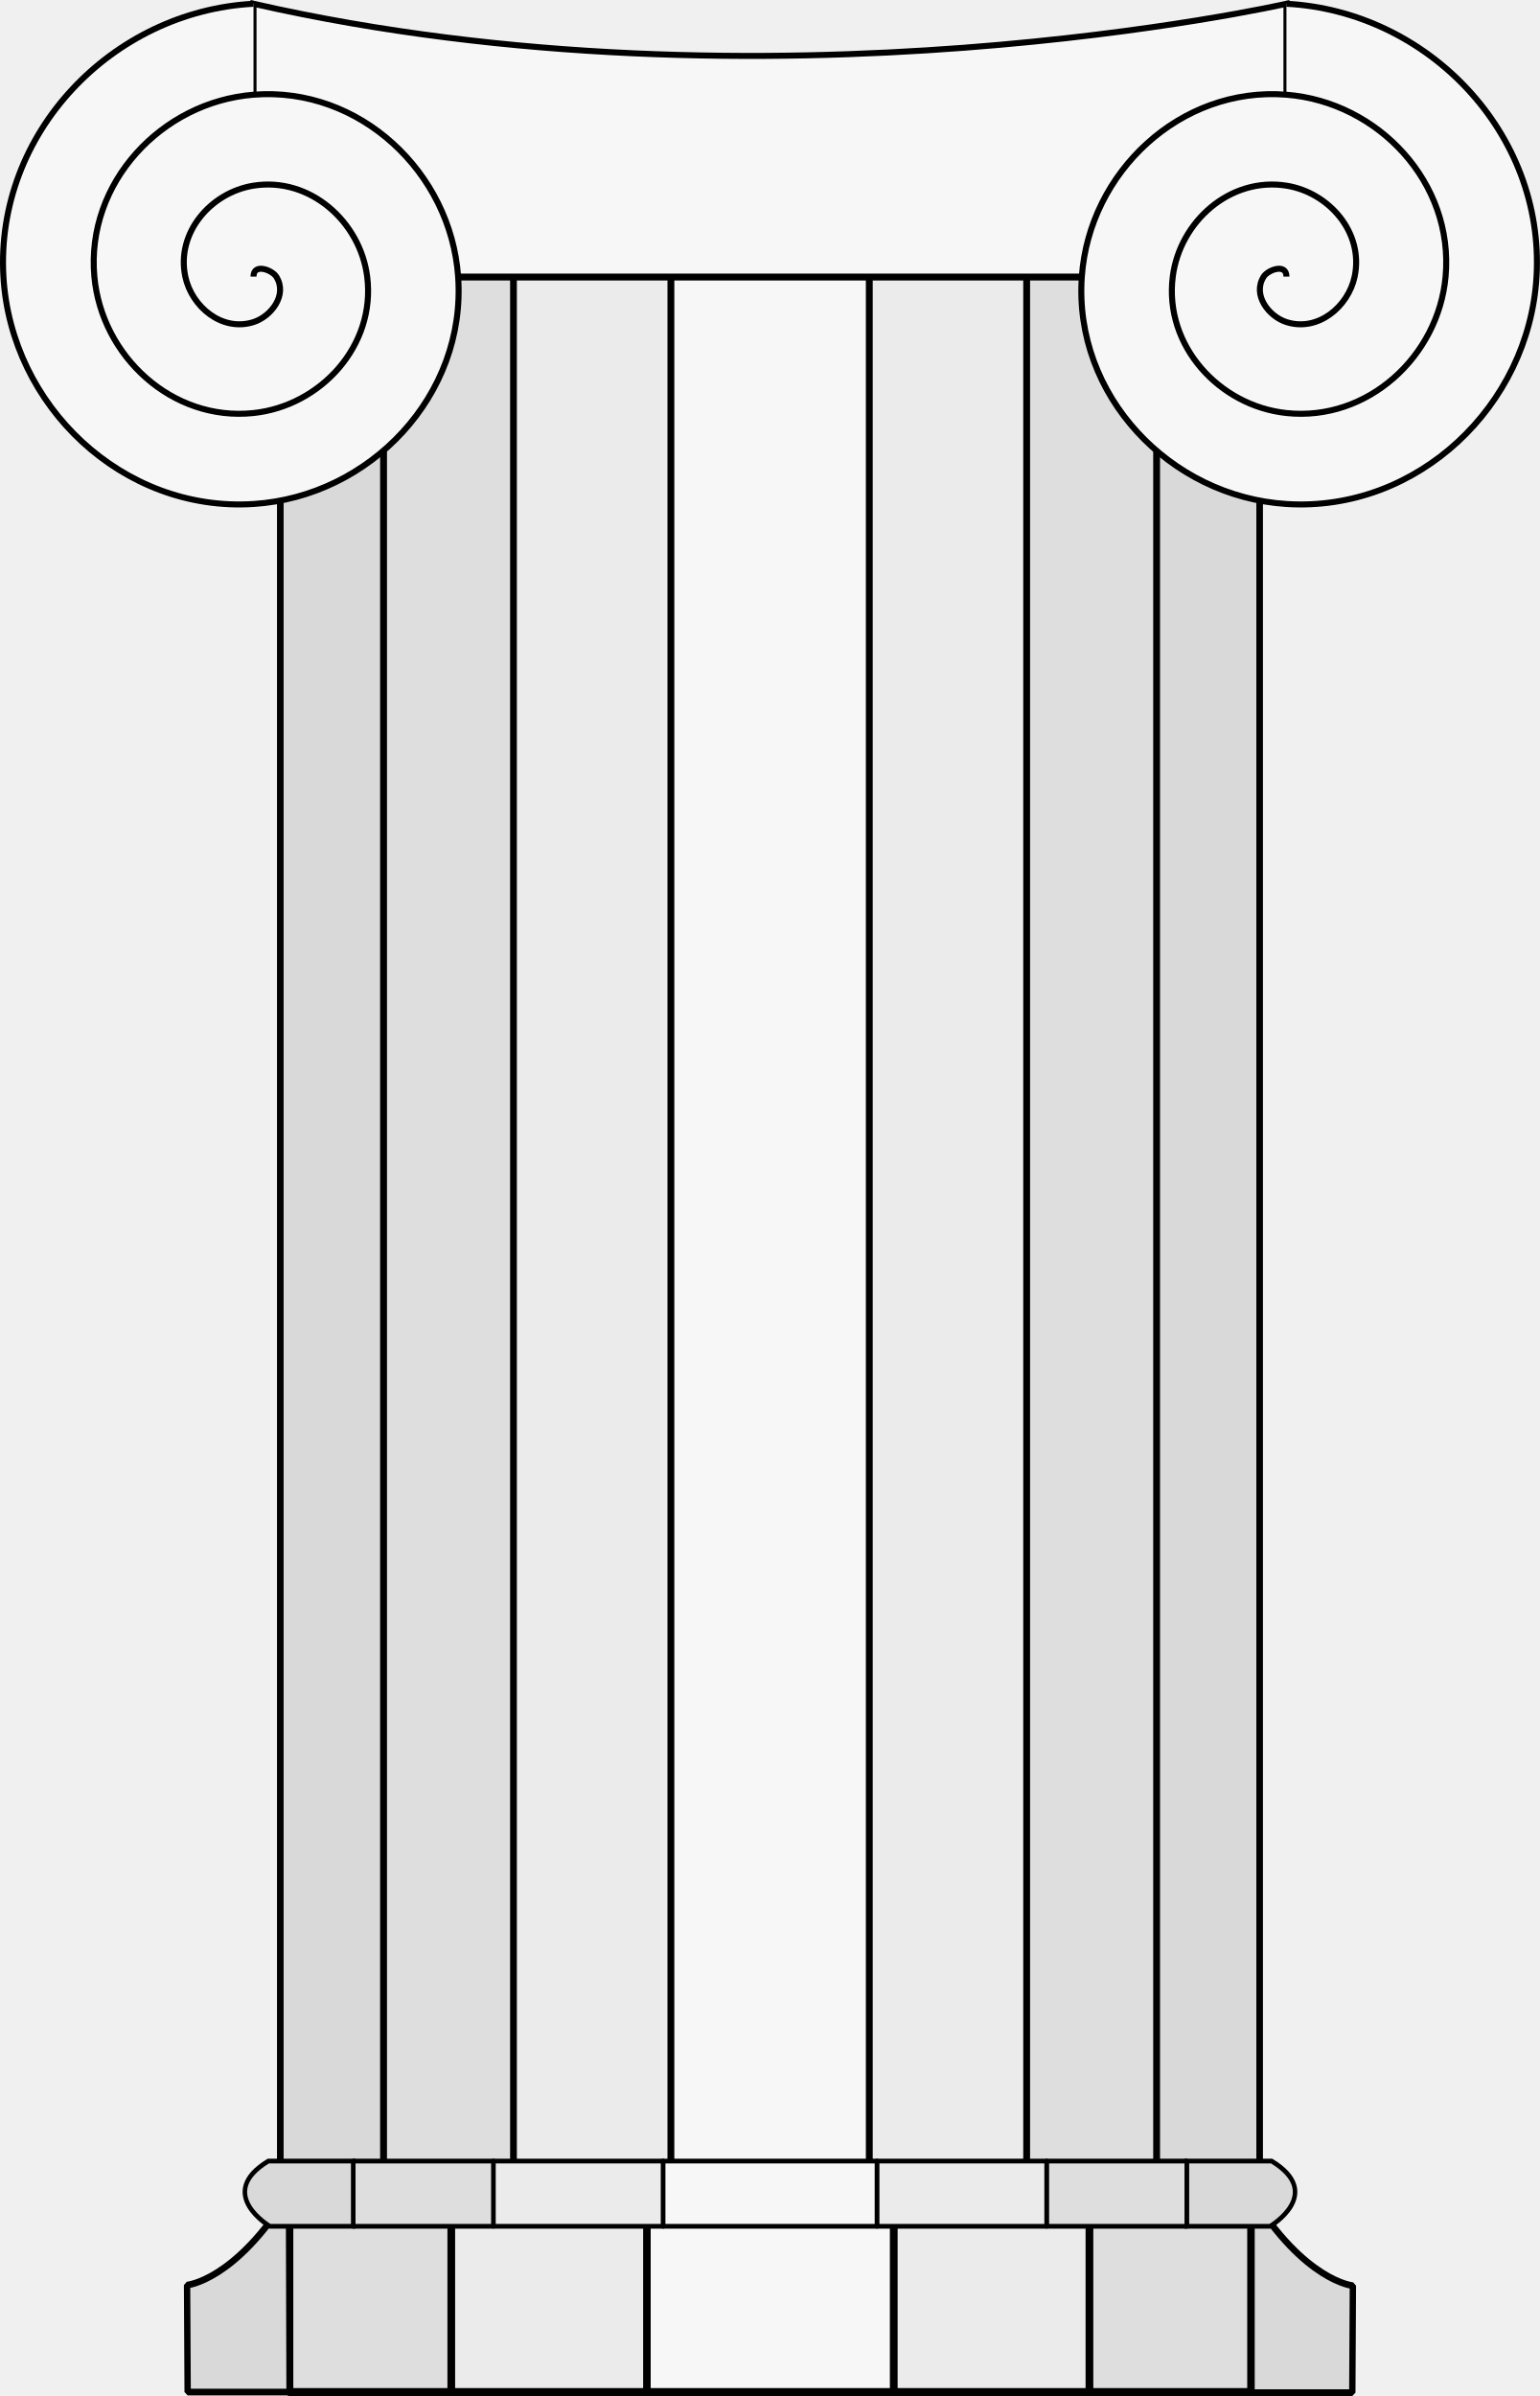
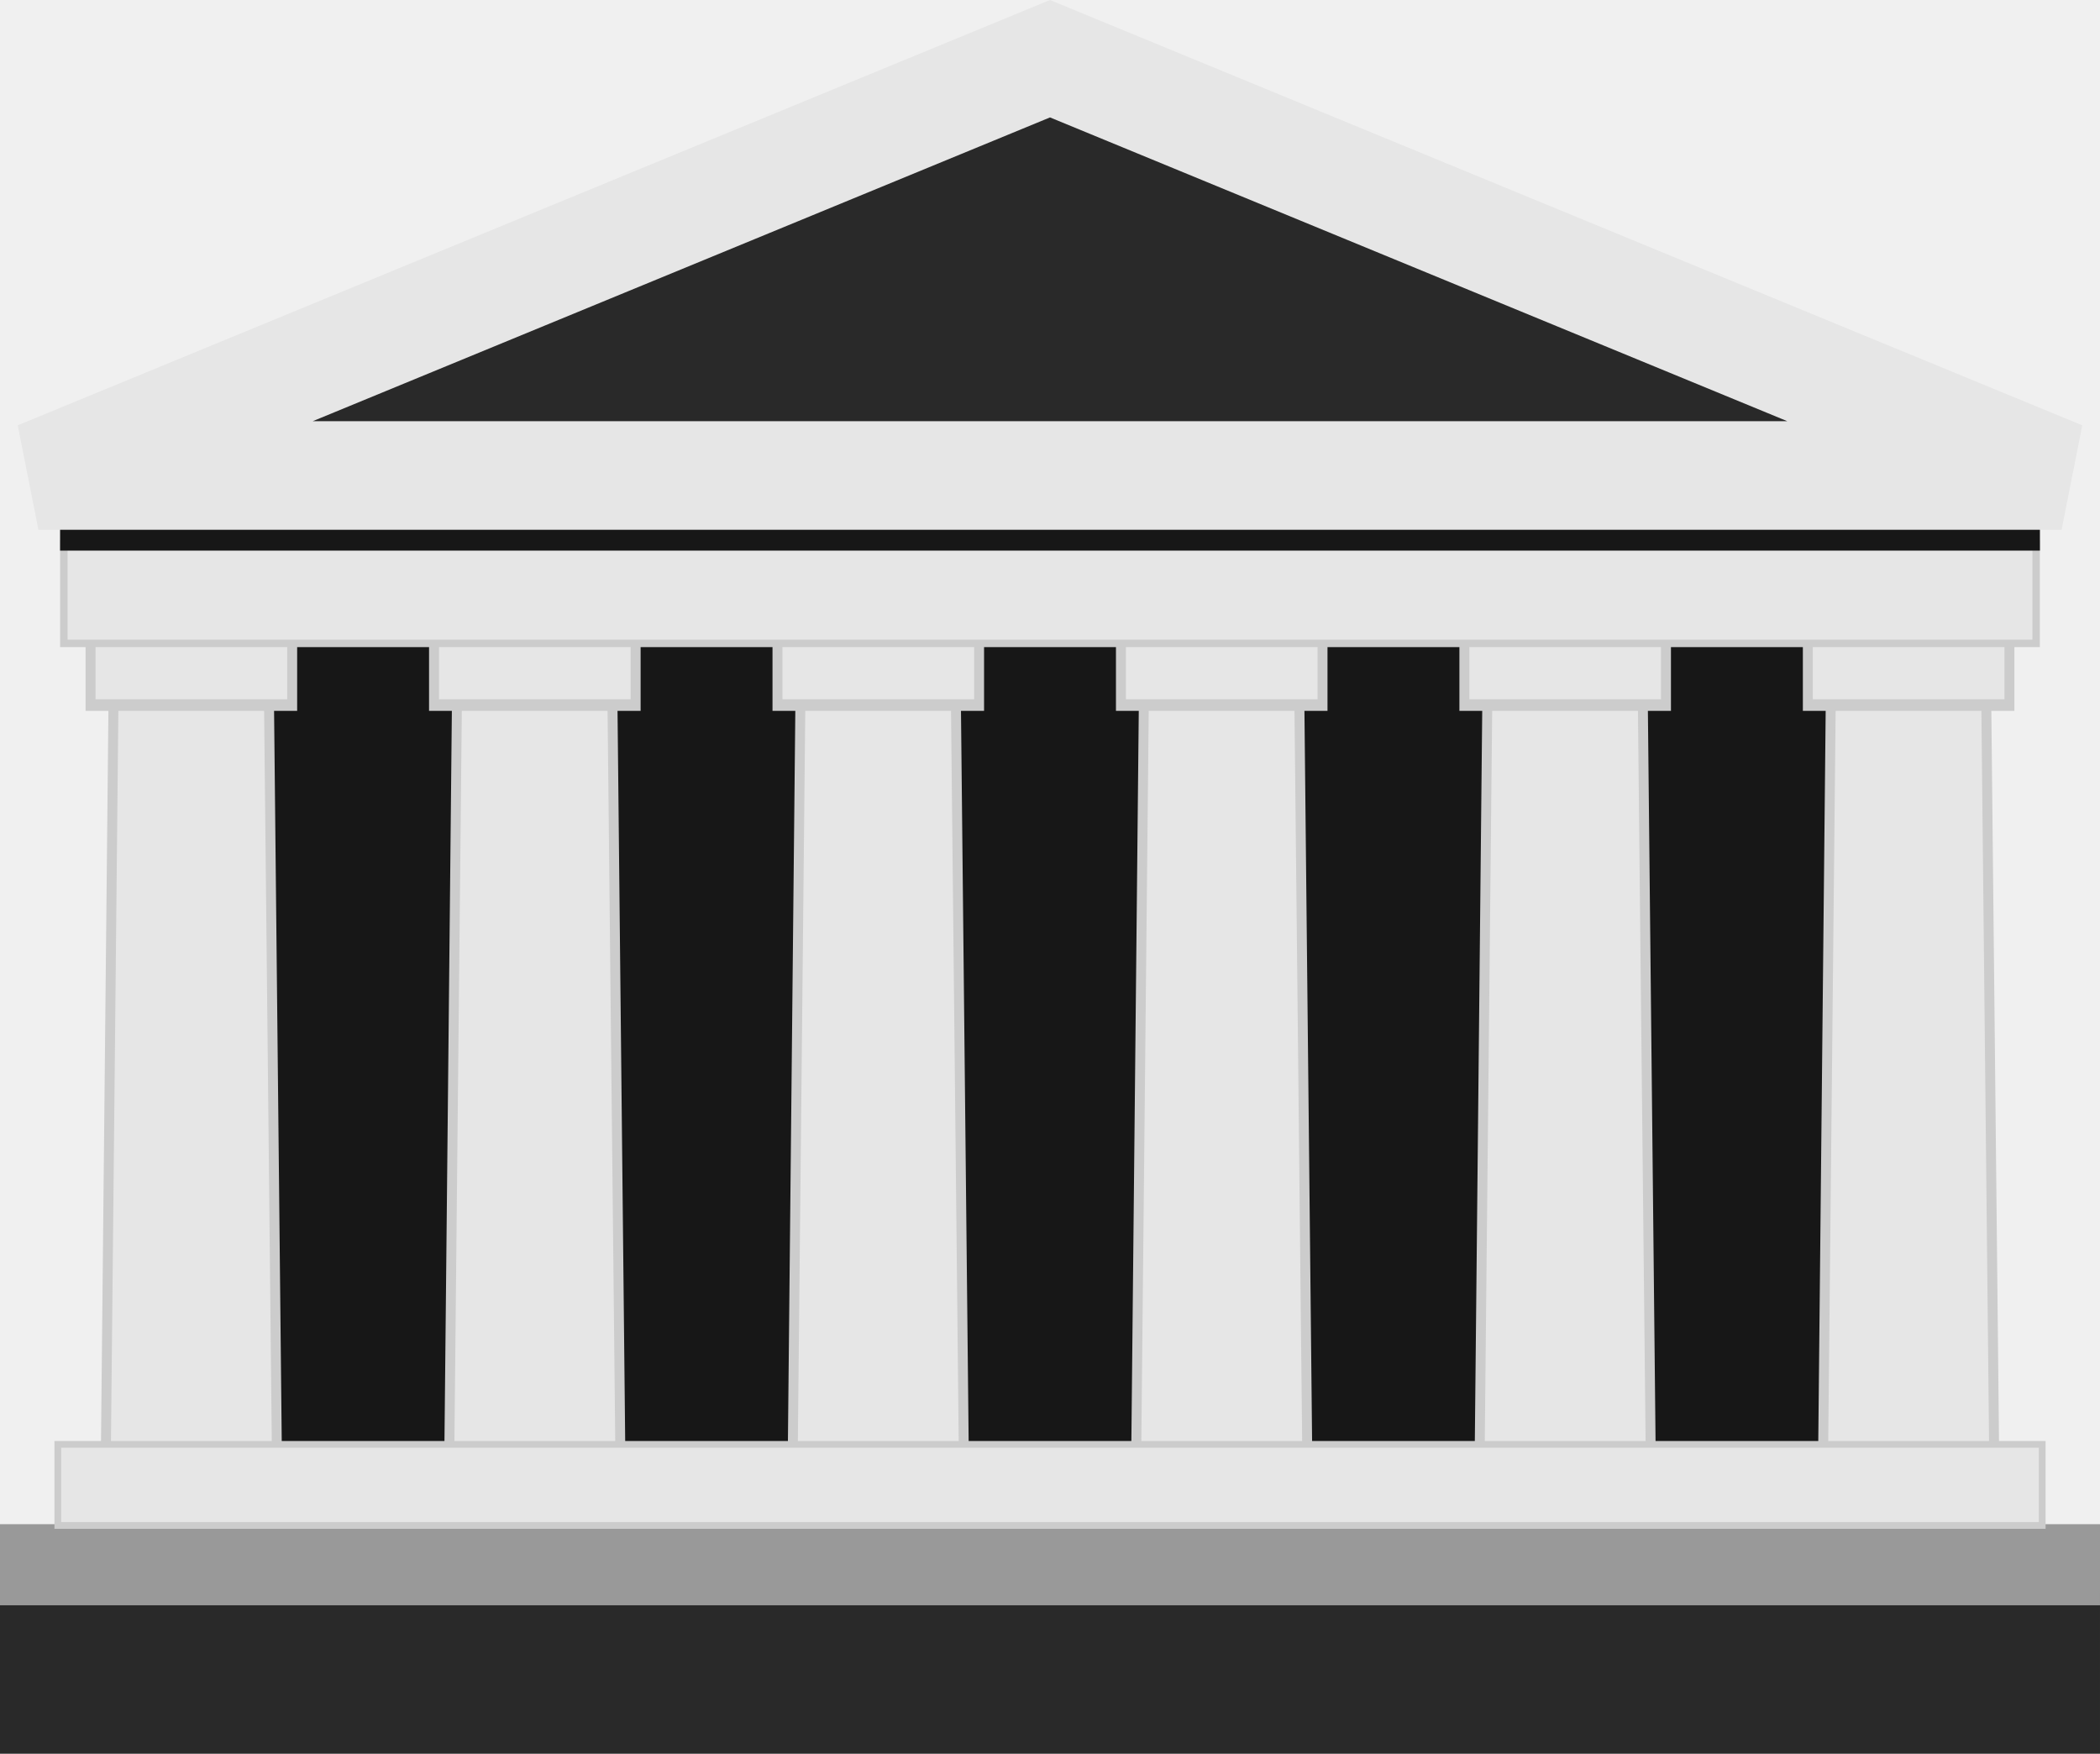
- <svg xmlns="http://www.w3.org/2000/svg" xmlns:xlink="http://www.w3.org/1999/xlink" width="164.557" height="256.009" viewBox="0 0 164.557 256.009" version="1.1" id="svg21745">
+ <svg xmlns="http://www.w3.org/2000/svg" xmlns:xlink="http://www.w3.org/1999/xlink" width="97.889" height="81.744" viewBox="0 0 97.889 81.744" version="1.1" id="svg21745">
  <defs id="defs21742">
-     <linearGradient id="linearGradient48627">
-       <stop style="stop-color:#ffffff;stop-opacity:1;" offset="0" id="stop48625" />
+     <linearGradient id="linearGradient4575">
+       <stop style="stop-color:#e6e6e6;stop-opacity:1;" offset="0" id="stop4573" />
    </linearGradient>
-     <linearGradient id="linearGradient48533">
-       <stop style="stop-color:#ffffff;stop-opacity:1;" offset="0" id="stop48531" />
+     <linearGradient id="linearGradient4569">
+       <stop style="stop-color:#e6e6e6;stop-opacity:1;" offset="0" id="stop4567" />
    </linearGradient>
-     <linearGradient id="linearGradient48527">
-       <stop style="stop-color:#ffffff;stop-opacity:1;" offset="0" id="stop48525" />
+     <linearGradient id="linearGradient4429">
+       <stop style="stop-color:#000000;stop-opacity:1;" offset="0" id="stop4427" />
    </linearGradient>
-     <linearGradient id="linearGradient48521">
-       <stop style="stop-color:#ffffff;stop-opacity:1;" offset="0" id="stop48519" />
+     <linearGradient id="light">
+       <stop style="stop-color:#e6e6e6;stop-opacity:1;" offset="0" id="stop4289" />
    </linearGradient>
-     <linearGradient id="linearGradient48385">
-       <stop style="stop-color:#ffffff;stop-opacity:1;" offset="0" id="stop48383" />
+     <linearGradient id="linearGradient3898">
+       <stop style="stop-color:#000000;stop-opacity:1;" offset="0" id="stop3896" />
    </linearGradient>
-     <linearGradient id="linearGradient48369">
-       <stop style="stop-color:#ffffff;stop-opacity:1;" offset="0" id="stop48367" />
+     <linearGradient id="linearGradient3892">
+       <stop style="stop-color:#000000;stop-opacity:1;" offset="0" id="stop3890" />
    </linearGradient>
-     <linearGradient id="linearGradient48353">
-       <stop style="stop-color:#ffffff;stop-opacity:1;" offset="0" id="stop48351" />
+     <linearGradient id="linearGradient3886">
+       <stop style="stop-color:#d6d6d6;stop-opacity:1;" offset="0" id="stop3884" />
    </linearGradient>
-     <linearGradient id="linearGradient48337">
-       <stop style="stop-color:#ffffff;stop-opacity:1;" offset="0" id="stop48335" />
+     <linearGradient id="soft_shadow">
+       <stop style="stop-color:#cccccc;stop-opacity:1;" offset="0" id="stop3878" />
    </linearGradient>
-     <linearGradient id="linearGradient46757">
-       <stop style="stop-color:#f1f1f1;stop-opacity:1;" offset="0" id="stop46848" />
-       <stop style="stop-color:#e6e6e6;stop-opacity:1;" offset="1" id="stop46850" />
+     <linearGradient id="linearGradient3874">
+       <stop style="stop-color:#000000;stop-opacity:1;" offset="0" id="stop3872" />
    </linearGradient>
-     <linearGradient id="linearGradient46757-1">
-       <stop style="stop-color:#f1f1f1;stop-opacity:1;" offset="0" id="stop46753" />
-       <stop style="stop-color:#e6e6e6;stop-opacity:1;" offset="1" id="stop46755" />
+     <linearGradient id="dark_darker">
+       <stop style="stop-color:#171717;stop-opacity:1;" offset="0" id="stop3866" />
    </linearGradient>
-     <linearGradient id="linearGradient42862">
-       <stop style="stop-color:#ffffff;stop-opacity:1;" offset="0" id="stop42860" />
+     <linearGradient id="linearGradient3862">
+       <stop style="stop-color:#d6d6d6;stop-opacity:1;" offset="0" id="stop3860" />
    </linearGradient>
-     <linearGradient id="linearGradient42856">
-       <stop style="stop-color:#ffffff;stop-opacity:1;" offset="0" id="stop42854" />
+     <linearGradient id="linearGradient3024">
+       <stop style="stop-color:#000000;stop-opacity:1;" offset="0" id="stop3022" />
+     </linearGradient>
+     <linearGradient id="dark_light">
+       <stop style="stop-color:#292929;stop-opacity:1;" offset="0" id="stop3016" />
    </linearGradient>
    <linearGradient id="3">
      <stop style="stop-color:#f7f7f7;stop-opacity:1;" offset="0" id="stop42778" />
    </linearGradient>
    <linearGradient id="2">
      <stop style="stop-color:#ebebeb;stop-opacity:1;" offset="0" id="stop42762" />
    </linearGradient>
    <linearGradient id="1">
      <stop style="stop-color:#dedede;stop-opacity:1;" offset="0" id="stop42746" />
    </linearGradient>
    <linearGradient id="0">
      <stop style="stop-color:#d9d9d9;stop-opacity:1;" offset="0" id="stop42683" />
    </linearGradient>
-     <linearGradient xlink:href="#0" id="linearGradient48339" x1="163.575" y1="408.605" x2="183.351" y2="408.605" gradientUnits="userSpaceOnUse" />
-     <linearGradient xlink:href="#0" id="linearGradient48341" x1="328.649" y1="408.605" x2="348.425" y2="408.605" gradientUnits="userSpaceOnUse" />
-     <linearGradient xlink:href="#0" id="linearGradient48343" x1="169.598" y1="247.721" x2="188.833" y2="247.721" gradientUnits="userSpaceOnUse" />
-     <linearGradient xlink:href="#0" id="linearGradient48345" x1="323.167" y1="247.721" x2="342.402" y2="247.721" gradientUnits="userSpaceOnUse" />
-     <linearGradient xlink:href="#0" id="linearGradient48347" x1="153.231" y1="425.231" x2="172.306" y2="425.231" gradientUnits="userSpaceOnUse" />
-     <linearGradient xlink:href="#0" id="linearGradient48349" x1="339.593" y1="425.332" x2="358.668" y2="425.332" gradientUnits="userSpaceOnUse" />
-     <linearGradient xlink:href="#1" id="linearGradient48355" x1="182.561" y1="408.605" x2="207.911" y2="408.605" gradientUnits="userSpaceOnUse" />
-     <linearGradient xlink:href="#1" id="linearGradient48357" x1="304.09" y1="408.605" x2="329.439" y2="408.605" gradientUnits="userSpaceOnUse" />
-     <linearGradient xlink:href="#1" id="linearGradient48359" x1="187.673" y1="247.721" x2="211.612" y2="247.721" gradientUnits="userSpaceOnUse" />
-     <linearGradient xlink:href="#1" id="linearGradient48361" x1="300.388" y1="247.721" x2="324.327" y2="247.721" gradientUnits="userSpaceOnUse" />
-     <linearGradient xlink:href="#1" id="linearGradient48363" x1="171.091" y1="425.154" x2="200.735" y2="425.154" gradientUnits="userSpaceOnUse" />
-     <linearGradient xlink:href="#1" id="linearGradient48365" x1="311.265" y1="425.154" x2="340.909" y2="425.154" gradientUnits="userSpaceOnUse" />
-     <linearGradient xlink:href="#2" id="linearGradient48371" x1="207.121" y1="408.605" x2="237.649" y2="408.605" gradientUnits="userSpaceOnUse" />
-     <linearGradient xlink:href="#2" id="linearGradient48373" x1="274.351" y1="408.605" x2="304.879" y2="408.605" gradientUnits="userSpaceOnUse" />
-     <linearGradient xlink:href="#2" id="linearGradient48375" x1="210.452" y1="247.721" x2="239.194" y2="247.721" gradientUnits="userSpaceOnUse" />
-     <linearGradient xlink:href="#2" id="linearGradient48377" x1="272.806" y1="247.721" x2="301.548" y2="247.721" gradientUnits="userSpaceOnUse" />
-     <linearGradient xlink:href="#2" id="linearGradient48379" x1="199.419" y1="425.154" x2="235.036" y2="425.154" gradientUnits="userSpaceOnUse" />
-     <linearGradient xlink:href="#2" id="linearGradient48381" x1="276.964" y1="425.154" x2="312.581" y2="425.154" gradientUnits="userSpaceOnUse" />
-     <linearGradient xlink:href="#3" id="linearGradient48387" x1="236.859" y1="408.605" x2="275.141" y2="408.605" gradientUnits="userSpaceOnUse" />
-     <linearGradient xlink:href="#3" id="linearGradient48389" x1="238.033" y1="247.721" x2="273.967" y2="247.721" gradientUnits="userSpaceOnUse" />
-     <linearGradient xlink:href="#3" id="linearGradient48391" x1="233.72" y1="425.154" x2="278.28" y2="425.154" gradientUnits="userSpaceOnUse" />
-     <linearGradient xlink:href="#3" id="linearGradient48629" x1="127.933" y1="85.982" x2="384.067" y2="85.982" gradientUnits="userSpaceOnUse" />
-     <linearGradient xlink:href="#3" id="linearGradient1014" gradientUnits="userSpaceOnUse" x1="127.933" y1="85.982" x2="384.067" y2="85.982" />
-     <linearGradient xlink:href="#3" id="linearGradient1016" gradientUnits="userSpaceOnUse" x1="127.933" y1="85.982" x2="384.067" y2="85.982" />
-     <linearGradient xlink:href="#3" id="linearGradient1018" gradientUnits="userSpaceOnUse" x1="127.933" y1="85.982" x2="384.067" y2="85.982" />
+     <linearGradient xlink:href="#dark_light" id="linearGradient3020" x1="81.075" y1="67.14" x2="174.925" y2="67.14" gradientUnits="userSpaceOnUse" gradientTransform="matrix(1.026194,0,0,0.9981984,-3.352799,0.6827657)" />
+     <linearGradient xlink:href="#dark_darker" id="linearGradient3026" x1="82.05" y1="79.791" x2="173.95" y2="79.791" gradientUnits="userSpaceOnUse" gradientTransform="matrix(1.004217,0,0,1,-0.5398086,0.579593)" />
+     <linearGradient xlink:href="#dark_darker" id="linearGradient3870" x1="87.373" y1="104.764" x2="167.321" y2="104.764" gradientUnits="userSpaceOnUse" />
+     <linearGradient xlink:href="#soft_shadow" id="linearGradient3876" x1="82.05" y1="82.528" x2="173.95" y2="82.528" gradientUnits="userSpaceOnUse" gradientTransform="matrix(1.000377,0,0,0.8264012,-0.04825476,14.83085)" />
+     <linearGradient xlink:href="#soft_shadow" id="linearGradient3882" x1="123.13" y1="100.724" x2="212.946" y2="100.724" gradientUnits="userSpaceOnUse" />
+     <linearGradient xlink:href="#light" id="linearGradient3888" x1="81.075" y1="67.14" x2="174.925" y2="67.14" gradientUnits="userSpaceOnUse" gradientTransform="matrix(1.026194,0,0,0.9981984,-3.352799,0.6827657)" />
+     <linearGradient xlink:href="#soft_shadow" id="linearGradient3894" x1="81.75" y1="124.573" x2="174.25" y2="124.573" gradientUnits="userSpaceOnUse" />
+     <linearGradient xlink:href="#light" id="linearGradient4431" x1="122.8" y1="100.684" x2="213.276" y2="100.684" gradientUnits="userSpaceOnUse" />
+     <linearGradient xlink:href="#light" id="linearGradient4571" x1="81.592" y1="124.573" x2="174.408" y2="124.573" gradientUnits="userSpaceOnUse" />
+     <linearGradient xlink:href="#light" id="linearGradient4577" x1="81.859" y1="83.032" x2="174.141" y2="83.032" gradientUnits="userSpaceOnUse" />
+     <linearGradient xlink:href="#dark_light" id="linearGradient3900" x1="80.756" y1="132.936" x2="175.244" y2="132.936" gradientUnits="userSpaceOnUse" gradientTransform="matrix(1.035997,0,0,1,-4.607639,0.4068952)" />
+     <linearGradient xlink:href="#light" id="linearGradient378" gradientUnits="userSpaceOnUse" x1="122.8" y1="100.684" x2="213.276" y2="100.684" />
+     <linearGradient xlink:href="#soft_shadow" id="linearGradient380" gradientUnits="userSpaceOnUse" x1="123.13" y1="100.724" x2="212.946" y2="100.724" />
+     <linearGradient xlink:href="#light" id="linearGradient382" gradientUnits="userSpaceOnUse" x1="122.8" y1="100.684" x2="213.276" y2="100.684" />
+     <linearGradient xlink:href="#soft_shadow" id="linearGradient384" gradientUnits="userSpaceOnUse" x1="123.13" y1="100.724" x2="212.946" y2="100.724" />
  </defs>
-   <g id="layer1" style="display:inline" transform="translate(-45.7214)">
-     <g id="g7307" transform="matrix(0.6096999,0,0,0.6425167,-28.05233,-28.14425)" style="display:inline;mix-blend-mode:normal;fill:#ffffff;fill-opacity:1;fill-rule:nonzero">
-       <path style="fill:url(#linearGradient48349);fill-opacity:1;fill-rule:nonzero;stroke:#000000;stroke-width:1.113px;stroke-linecap:round;stroke-linejoin:bevel;stroke-opacity:1" d="m 340.251,408.715 -0.101,32.979 h 17.861 l 0.101,-17.791 c 0,0 -8.461,-0.7 -17.861,-15.188 z" id="path7293" />
-       <rect style="fill:url(#linearGradient48365);fill-opacity:1;fill-rule:nonzero;stroke:#000000;stroke-width:1.315;stroke-linecap:butt;stroke-linejoin:round;stroke-miterlimit:4;stroke-dasharray:none" id="rect7295" width="28.328" height="32.878" x="311.923" y="408.715" />
-       <rect style="display:inline;fill:url(#linearGradient48381);fill-opacity:1;fill-rule:nonzero;stroke:#000000;stroke-width:1.315;stroke-linecap:butt;stroke-linejoin:round;stroke-miterlimit:4;stroke-dasharray:none" id="rect7297" width="34.301" height="32.878" x="277.622" y="408.715" />
-       <rect style="display:inline;fill:url(#linearGradient48391);fill-opacity:1;fill-rule:nonzero;stroke:#000000;stroke-width:1.315;stroke-linecap:butt;stroke-linejoin:round;stroke-miterlimit:4;stroke-dasharray:none" id="rect7299" width="43.244" height="32.878" x="234.378" y="408.715" />
-       <rect style="display:inline;fill:url(#linearGradient48379);fill-opacity:1;fill-rule:nonzero;stroke:#000000;stroke-width:1.315;stroke-linecap:butt;stroke-linejoin:round;stroke-miterlimit:4;stroke-dasharray:none" id="rect7301" width="34.301" height="32.878" x="200.077" y="408.715" />
-       <rect style="display:inline;fill:url(#linearGradient48363);fill-opacity:1;fill-rule:nonzero;stroke:#000000;stroke-width:1.315;stroke-linecap:butt;stroke-linejoin:round;stroke-miterlimit:4;stroke-dasharray:none" id="rect7303" width="28.328" height="32.878" x="171.749" y="408.715" />
-       <path style="fill:url(#linearGradient48347);fill-opacity:1;fill-rule:nonzero;stroke:#000000;stroke-width:1.113px;stroke-linecap:round;stroke-linejoin:bevel;stroke-opacity:1" d="m 171.648,408.614 0.101,32.979 h -17.861 l -0.101,-17.791 c 0,0 8.461,-0.7 17.861,-15.188 z" id="path7305" />
+   <g id="layer4" style="display:inline" transform="translate(-79.05525,-55.35925)">
+     <rect style="mix-blend-mode:normal;fill:url(#linearGradient3870);fill-opacity:1;stroke:none;stroke-width:5;stroke-dasharray:none;stroke-opacity:1" id="rect3806" width="79.948" height="43.146" x="87.373" y="83.191" />
+   </g>
+   <g id="layer2" transform="translate(-79.05525,-55.35925)">
+     <g id="g1386" transform="matrix(0.9996687,0,0,1.163213,-39.98205,-13.35831)" style="display:inline;fill:url(#linearGradient4431);fill-opacity:1;stroke:url(#linearGradient3882);stroke-width:0.464;stroke-dasharray:none" class="UnoptimicedTransforms">
+       <path id="rect729" style="fill:url(#linearGradient378);fill-opacity:1;stroke:url(#linearGradient380);stroke-width:0.464;stroke-dasharray:none" d="m 124.374,86.691 h 7.24 l 0.379,31.045 h -7.985 z m 16.015,0 h 7.24 l 0.379,31.045 h -7.985 z m 16.015,0 h 7.24 l 0.379,31.045 h -7.985 z m 16.015,0 h 7.24 l 0.379,31.045 h -7.985 z m 16.015,0 h 7.24 l 0.379,31.045 h -7.985 z m 16.015,0 h 7.24 l 0.379,31.045 h -7.985 z" />
+       <path style="fill:url(#linearGradient382);fill-opacity:1;stroke:url(#linearGradient384);stroke-width:0.464;stroke-dasharray:none" id="rect1382" width="9.401" height="3.697" x="123.3" y="83.632" d="m 123.3,83.632 h 9.401 v 3.697 h -9.401 z m 16.015,0 h 9.401 v 3.697 h -9.401 z m 16.015,0 h 9.401 v 3.697 h -9.401 z m 16.015,0 h 9.4 v 3.697 h -9.4 z m 16.015,0 h 9.4 v 3.697 h -9.4 z m 16.015,0 h 9.4 v 3.697 h -9.4 z" />
    </g>
-     <g id="g7323" transform="matrix(0.6096999,0,0,0.6425167,-28.08316,-28.14425)" style="display:inline;mix-blend-mode:normal;fill:#ffffff;fill-opacity:1;fill-rule:nonzero">
-       <rect style="fill:url(#linearGradient48345);fill-opacity:1;fill-rule:nonzero;stroke:#000000;stroke-width:1.16;stroke-linecap:butt;stroke-linejoin:round;stroke-miterlimit:4;stroke-dasharray:none" id="rect7309" width="18.075" height="315.704" x="323.747" y="89.869" />
-       <rect style="display:inline;fill:url(#linearGradient48361);fill-opacity:1;fill-rule:nonzero;stroke:#000000;stroke-width:1.16;stroke-linecap:butt;stroke-linejoin:round;stroke-miterlimit:4;stroke-dasharray:none" id="rect7311" width="22.779" height="315.704" x="300.968" y="89.869" />
-       <rect style="display:inline;fill:url(#linearGradient48377);fill-opacity:1;fill-rule:nonzero;stroke:#000000;stroke-width:1.16;stroke-linecap:butt;stroke-linejoin:round;stroke-miterlimit:4;stroke-dasharray:none" id="rect7313" width="27.582" height="315.704" x="273.387" y="89.869" />
-       <rect style="display:inline;fill:url(#linearGradient48389);fill-opacity:1;fill-rule:nonzero;stroke:#000000;stroke-width:1.16;stroke-linecap:butt;stroke-linejoin:round;stroke-miterlimit:4;stroke-dasharray:none" id="rect7315" width="34.773" height="315.704" x="238.614" y="89.869" />
-       <rect style="display:inline;fill:url(#linearGradient48375);fill-opacity:1;fill-rule:nonzero;stroke:#000000;stroke-width:1.16;stroke-linecap:butt;stroke-linejoin:round;stroke-miterlimit:4;stroke-dasharray:none" id="rect7317" width="27.582" height="315.704" x="211.032" y="89.869" />
-       <rect style="display:inline;fill:url(#linearGradient48359);fill-opacity:1;fill-rule:nonzero;stroke:#000000;stroke-width:1.16;stroke-linecap:butt;stroke-linejoin:round;stroke-miterlimit:4;stroke-dasharray:none" id="rect7319" width="22.779" height="315.704" x="188.253" y="89.869" />
-       <rect style="fill:url(#linearGradient48343);fill-opacity:1;fill-rule:nonzero;stroke:#000000;stroke-width:1.16;stroke-linecap:butt;stroke-linejoin:round;stroke-miterlimit:4;stroke-dasharray:none" id="rect7321" width="18.075" height="315.704" x="170.178" y="89.869" />
+     <g id="g5517">
+       <rect style="fill:url(#linearGradient3900);fill-opacity:1;stroke:none;stroke-width:0.456" id="rect555" width="97.889" height="7.52" x="79.055" y="129.583" ry="0" />
+       <rect style="fill:#999999;stroke:none;stroke-width:0.323" id="rect673" width="97.889" height="3.78" x="79.055" y="126.404" ry="0" />
+       <rect style="fill:url(#linearGradient4571);fill-opacity:1;stroke:url(#linearGradient3894);stroke-width:0.314" id="rect675" width="92.501" height="3.78" x="81.75" y="122.684" ry="0" />
    </g>
-     <g id="g7347" transform="matrix(0.6096999,0,0,0.6425167,-28.08317,-28.14425)" style="display:inline;mix-blend-mode:normal;fill:#ffffff;fill-opacity:1;fill-rule:nonzero">
-       <path style="fill:url(#linearGradient48341);fill-opacity:1;fill-rule:nonzero;stroke:#000000;stroke-width:0.79px;stroke-linecap:butt;stroke-linejoin:miter;stroke-miterlimit:4;stroke-dasharray:none;stroke-opacity:1" d="m 343.928,403.184 h -14.883 v 10.842 h 14.613 c 0,0 9.66,-5.421 0.27,-10.842 z" id="path7333" />
-       <path id="path7335" style="display:inline;fill:url(#linearGradient48357);fill-opacity:1;fill-rule:nonzero;stroke:#000000;stroke-width:0.79;stroke-linecap:butt;stroke-linejoin:round;stroke-miterlimit:4;stroke-dasharray:none" d="m 304.484,403.184 h 24.56 v 10.842 h -24.56 z" />
-       <path id="path7337" style="display:inline;fill:url(#linearGradient48373);fill-opacity:1;fill-rule:nonzero;stroke:#000000;stroke-width:0.79;stroke-linecap:butt;stroke-linejoin:round;stroke-miterlimit:4;stroke-dasharray:none" d="m 274.746,403.184 h 29.738 v 10.842 h -29.738 z" />
-       <path id="path7339" style="display:inline;fill:url(#linearGradient48387);fill-opacity:1;fill-rule:nonzero;stroke:#000000;stroke-width:0.79;stroke-linecap:butt;stroke-linejoin:round;stroke-miterlimit:4;stroke-dasharray:none" d="m 237.254,403.184 h 37.492 v 10.842 h -37.492 z" />
-       <path id="path7341" style="display:inline;fill:url(#linearGradient48371);fill-opacity:1;fill-rule:nonzero;stroke:#000000;stroke-width:0.79;stroke-linecap:butt;stroke-linejoin:round;stroke-miterlimit:4;stroke-dasharray:none" d="m 207.516,403.184 h 29.738 v 10.842 h -29.738 z" />
-       <path id="path7343" style="display:inline;fill:url(#linearGradient48355);fill-opacity:1;fill-rule:nonzero;stroke:#000000;stroke-width:0.79;stroke-linecap:butt;stroke-linejoin:round;stroke-miterlimit:4;stroke-dasharray:none" d="m 182.956,403.184 h 24.56 v 10.842 h -24.56 z" />
-       <path style="display:inline;fill:url(#linearGradient48339);fill-opacity:1;fill-rule:nonzero;stroke:#000000;stroke-width:0.79px;stroke-linecap:butt;stroke-linejoin:miter;stroke-miterlimit:4;stroke-dasharray:none;stroke-opacity:1" d="m 168.072,403.184 h 14.883 v 10.842 h -14.613 c 0,0 -9.66,-5.421 -0.27,-10.842 z" id="path7345" />
-     </g>
-     <g id="g7331" transform="matrix(0.6424637,0,0,0.6424637,-36.47071,-28.13017)" style="display:inline;mix-blend-mode:normal;fill:url(#linearGradient48629);fill-opacity:1;fill-rule:nonzero">
-       <path style="fill:url(#linearGradient1014);fill-opacity:1;fill-rule:nonzero;stroke:#000000;stroke-width:1px;stroke-linecap:butt;stroke-linejoin:miter;stroke-opacity:1" d="m 170.098,44.411 c 85.902,19.517 171.804,0 171.804,0 l -4e-5,45.378 H 170.098 Z" id="path7325" />
-       <path style="fill:url(#linearGradient1016);fill-opacity:1;fill-rule:nonzero;stroke:#000000" id="path7327" transform="translate(11.709,-49.03236)" d="m 158.389,138.821 c -1e-5,-2.275 3.067,-1.122 3.781,0 1.937,3.042 -0.852,6.63 -3.781,7.563 -5.241,1.668 -10.284,-2.566 -11.344,-7.563 -1.556,-7.334 4.287,-14.003 11.344,-15.126 9.406,-1.497 17.747,6.01 18.907,15.126 1.461,11.472 -7.732,21.503 -18.907,22.689 -13.535,1.436 -25.267,-9.454 -26.47,-22.689 -1.418,-15.597 11.176,-29.035 26.47,-30.252 17.658,-1.405 32.806,12.898 34.033,30.252 1.395,19.719 -14.619,36.579 -34.033,37.815 -21.78,1.387 -40.353,-16.341 -41.596,-37.815 -1.38,-23.84 18.063,-44.129 41.596,-45.378" />
-       <path style="fill:url(#linearGradient1018);fill-opacity:1;fill-rule:nonzero;stroke:#000000" id="path7329" transform="matrix(-1,0,0,1,500.291,-49.03236)" d="m 158.389,138.821 c -1e-5,-2.275 3.067,-1.122 3.781,0 1.937,3.042 -0.852,6.63 -3.781,7.563 -5.241,1.668 -10.284,-2.566 -11.344,-7.563 -1.556,-7.334 4.287,-14.003 11.344,-15.126 9.406,-1.497 17.747,6.01 18.907,15.126 1.461,11.472 -7.732,21.503 -18.907,22.689 -13.535,1.436 -25.267,-9.454 -26.47,-22.689 -1.418,-15.597 11.176,-29.035 26.47,-30.252 17.658,-1.405 32.806,12.898 34.033,30.252 1.395,19.719 -14.619,36.579 -34.033,37.815 -21.78,1.387 -40.353,-16.341 -41.596,-37.815 -1.38,-23.84 18.063,-44.129 41.596,-45.378" />
+     <g id="g5524">
+       <rect style="fill:url(#linearGradient4577);fill-opacity:1;stroke:url(#linearGradient3876);stroke-width:0.347" id="rect1390" width="91.935" height="4.634" x="82.032" y="80.715" ry="0" />
+       <rect style="fill:url(#linearGradient3026);fill-opacity:1;stroke:none;stroke-width:0.185" id="rect1394" width="92.288" height="1.307" x="81.856" y="79.717" ry="0" />
+       <path id="rect1396" style="fill:url(#linearGradient3020);fill-opacity:1;stroke:url(#linearGradient3888);stroke-width:5.06;stroke-dasharray:none;stroke-opacity:1" d="m 128,58.096 47.154,19.427 H 80.846 Z" />
    </g>
  </g>
</svg>
